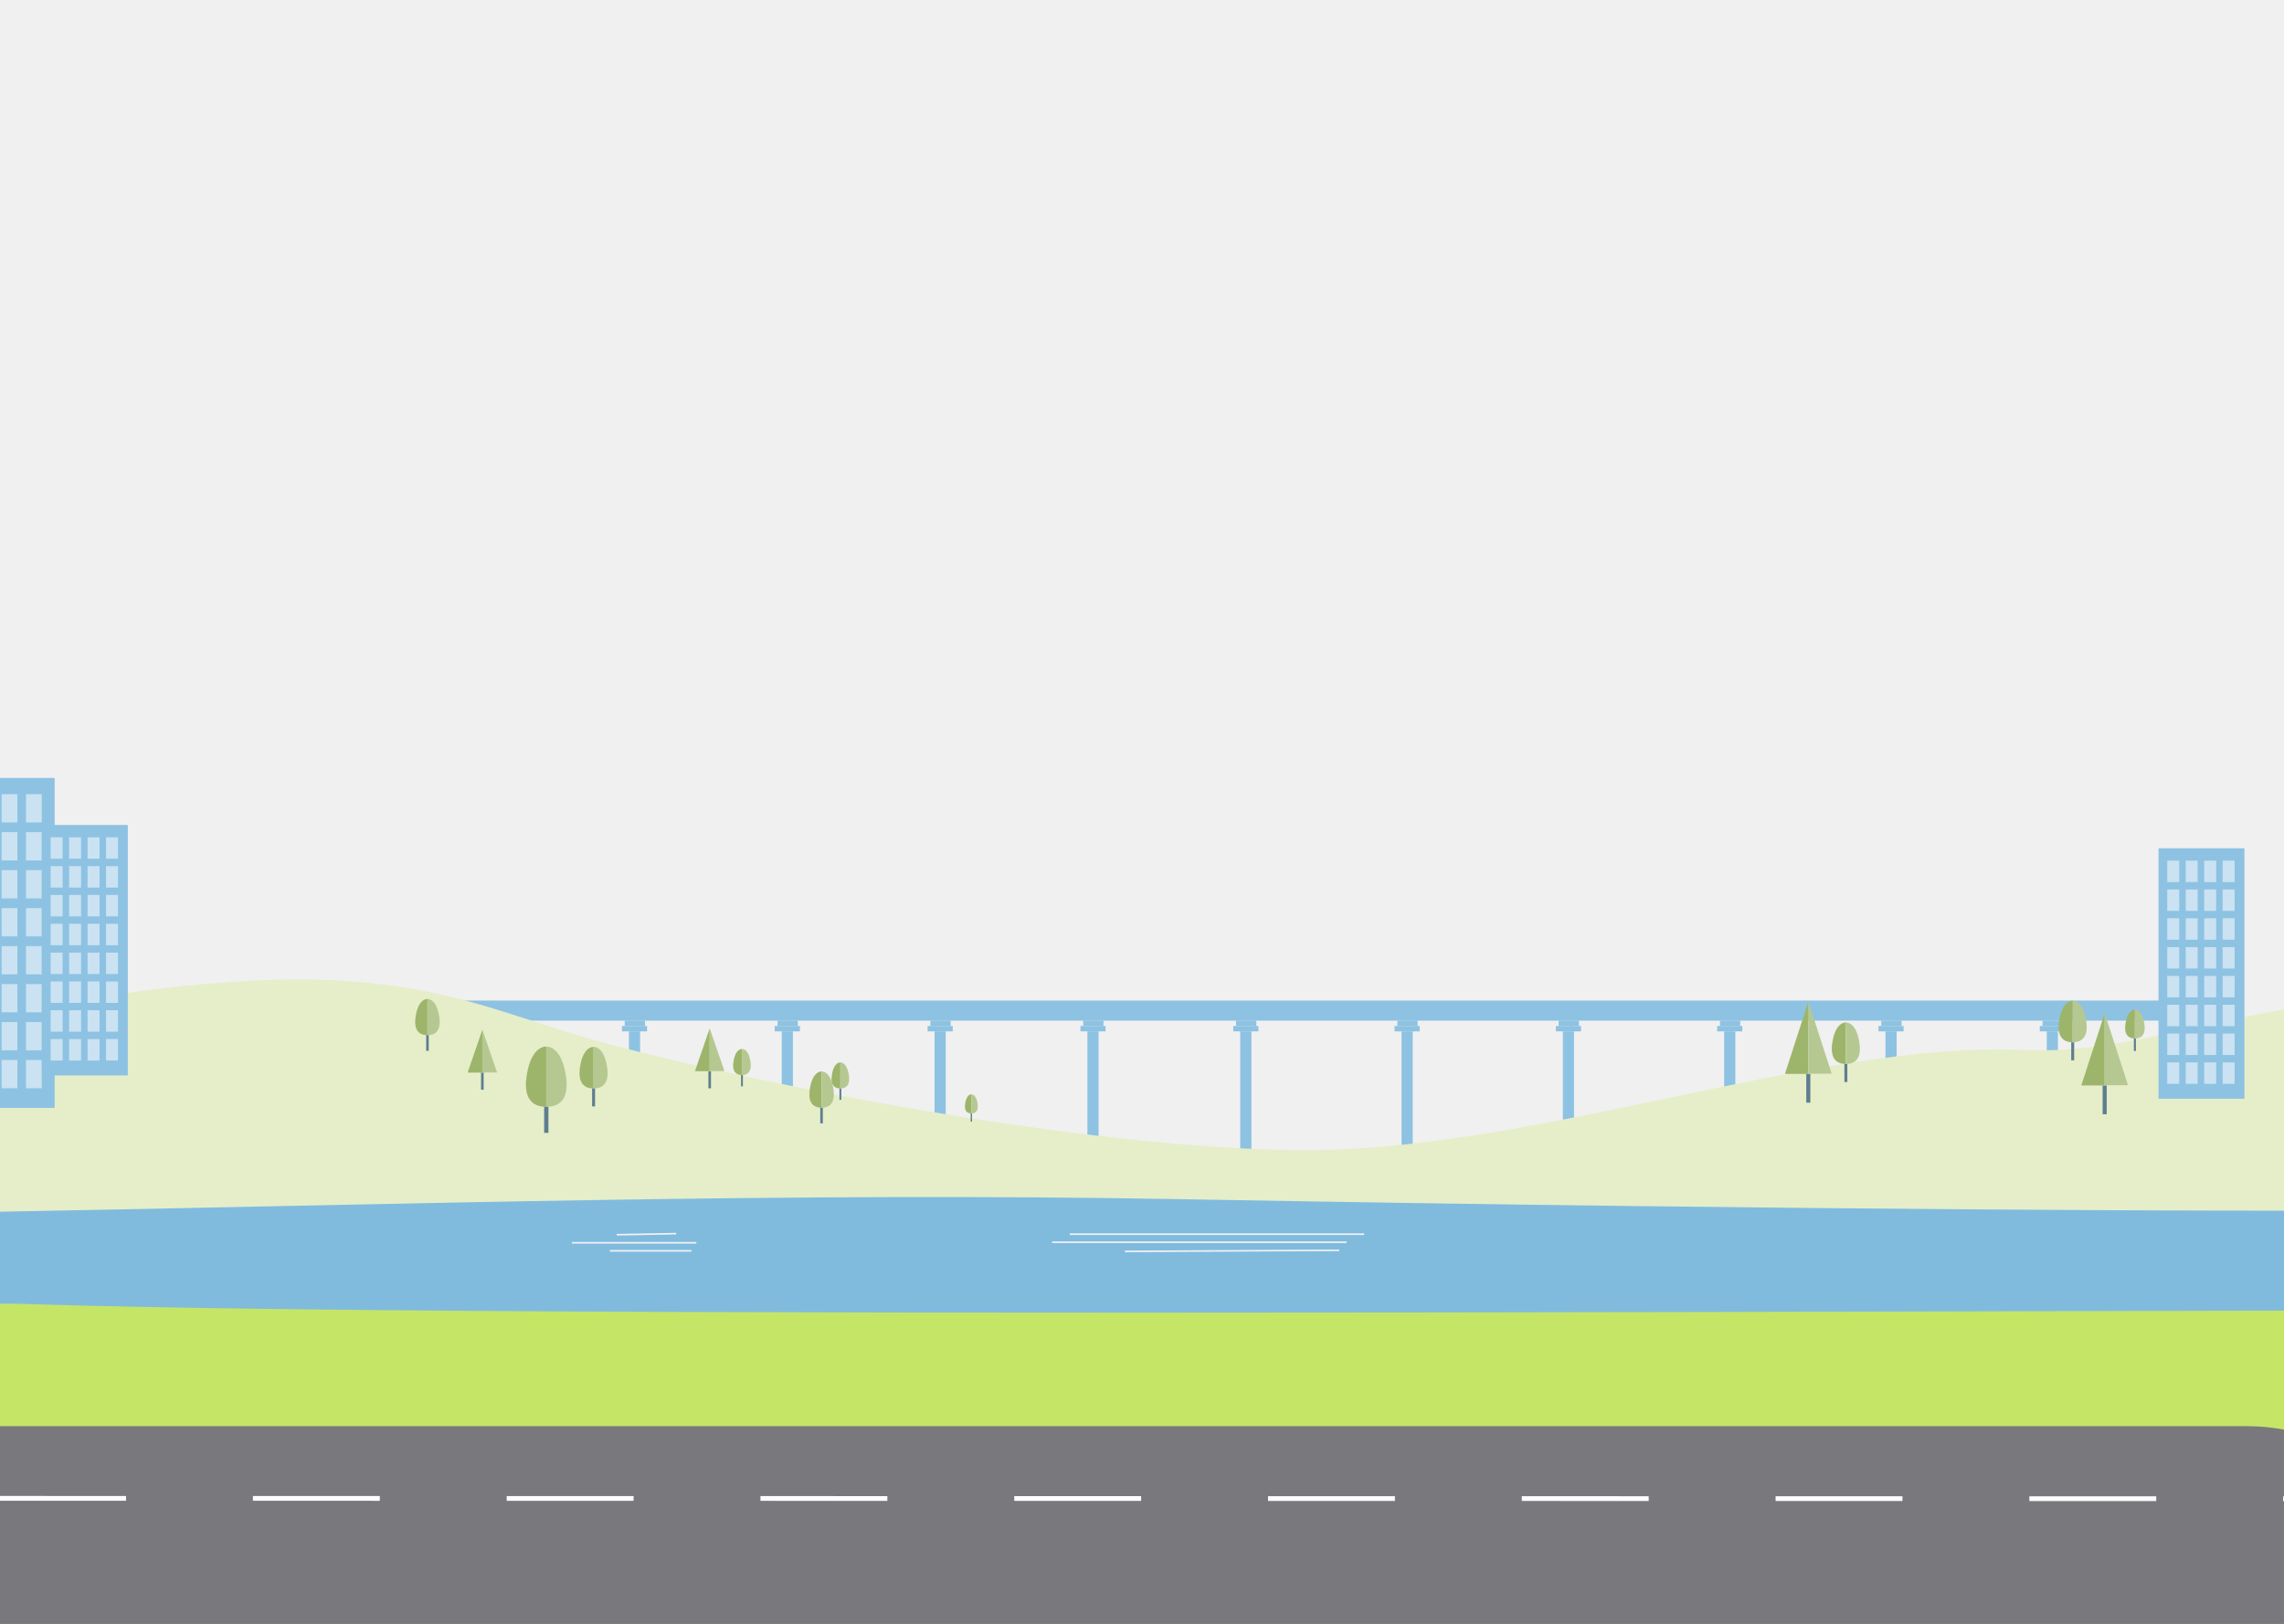
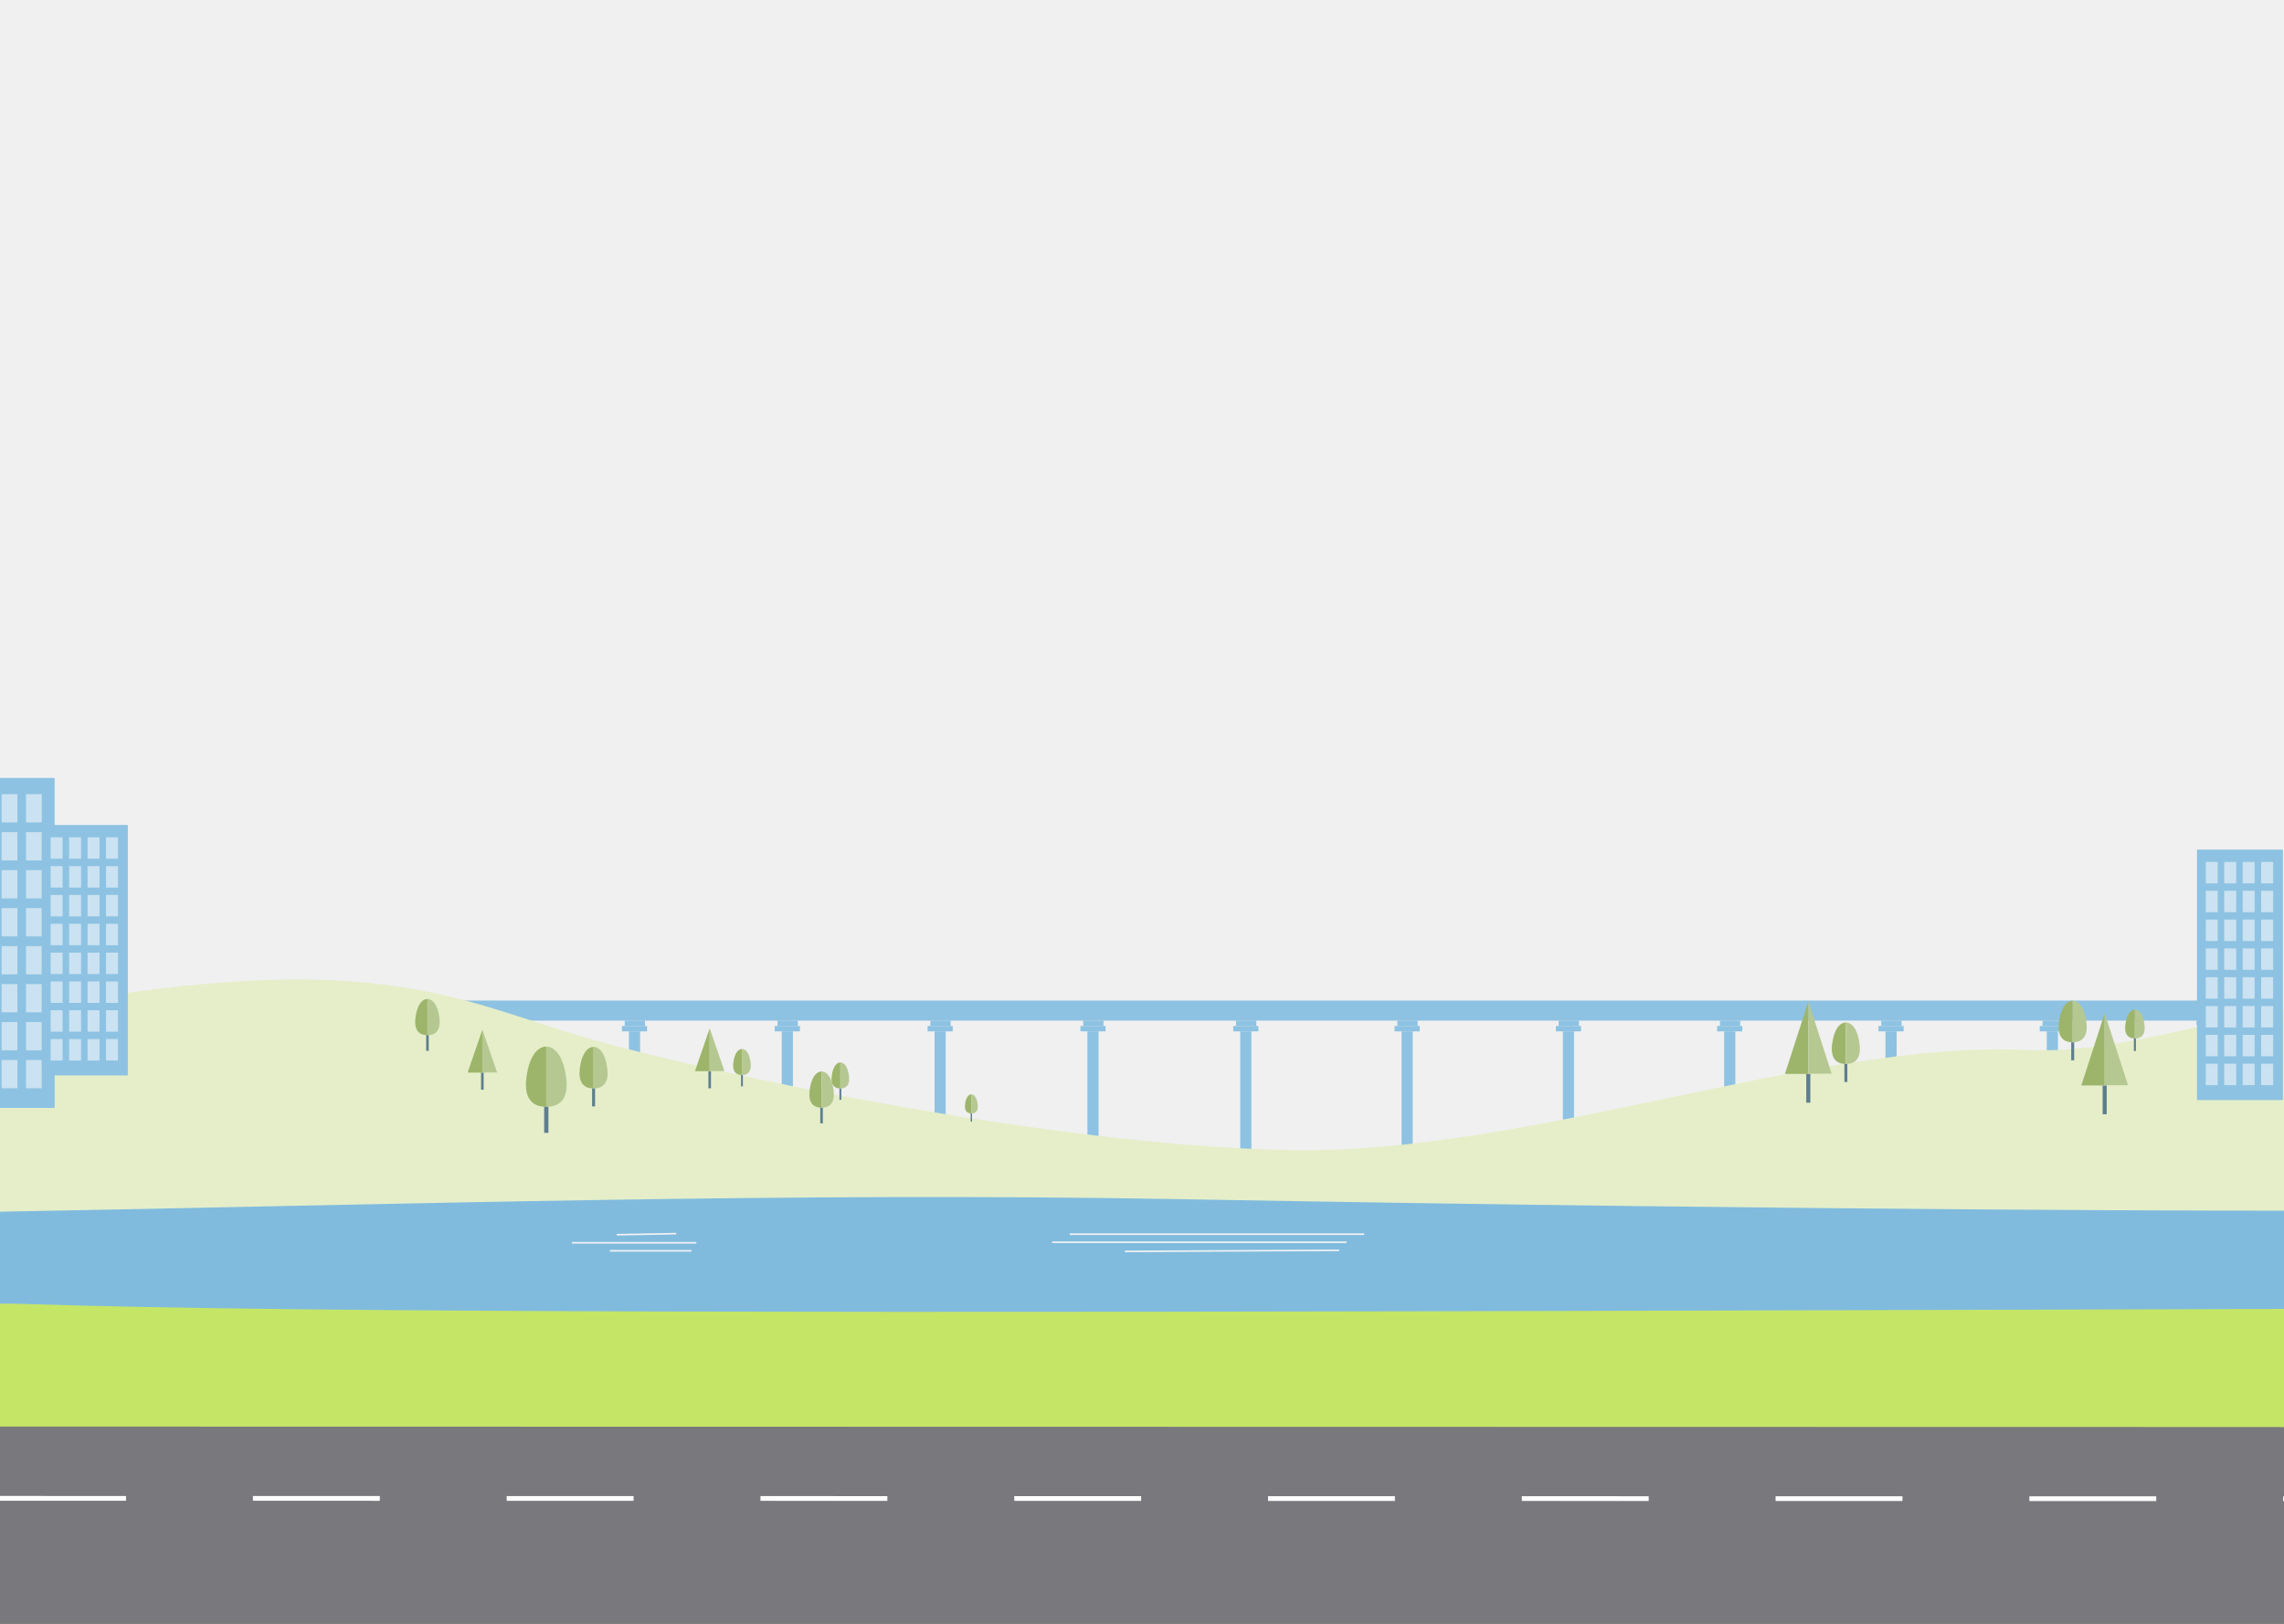
- <svg xmlns="http://www.w3.org/2000/svg" viewBox="0 0 1440 1024">
+ <svg xmlns="http://www.w3.org/2000/svg" viewBox="0 0 1440 1024" version="1.1" id="svg187">
+   <defs id="defs191" />
  <g id="Pont">
    <g id="train">
      <g id="train-2">
        <rect id="rect4" x="58.82" y="611.09" width="7.39" height="4.14" rx="0.91" style="fill:#8fc3e2" />
        <rect id="rect6" x="68.42" y="611.09" width="7.39" height="4.14" rx="0.91" style="fill:#8fc3e2" />
      </g>
-       <rect id="rect9" x="-514.11" y="630.97" width="677.91" height="12.65" style="fill:#8dc2e2" />
+       <rect id="rect9" x="1423.8" y="542.335" width="677.91" height="12.65" style="fill:#8dc2e2" transform="rotate(3.722092)" />
      <rect id="rect11" x="10.2" y="643.62" width="12.79" height="3.39" style="fill:#8dc2e2" />
      <rect id="rect13" x="8.46" y="647.02" width="15.84" height="3.39" style="fill:#8dc2e2" />
      <rect id="rect15" x="12.86" y="650.42" width="7.03" height="27.89" style="fill:#8dc2e2" />
      <rect id="rect17" x="140.96" y="643.62" width="12.79" height="3.39" style="fill:#8dc2e2" />
      <rect id="rect19" x="254.98" y="630.97" width="1150.11" height="12.65" style="fill:#8dc2e2" />
      <rect id="rect21" x="779.29" y="643.62" width="12.79" height="3.39" style="fill:#8dc2e2" />
      <rect id="rect23" x="777.54" y="647.02" width="15.84" height="3.39" style="fill:#8dc2e2" />
      <rect id="rect25" x="781.95" y="650.42" width="7.03" height="78.77" style="fill:#8dc2e2" />
      <rect id="rect27" x="682.93" y="643.62" width="12.79" height="3.39" style="fill:#8dc2e2" />
      <rect id="rect29" x="681.19" y="647.02" width="15.84" height="3.39" style="fill:#8dc2e2" />
      <rect id="rect31" x="685.59" y="650.42" width="7.03" height="78.77" style="fill:#8dc2e2" />
      <rect id="rect33" x="586.58" y="643.62" width="12.79" height="3.39" style="fill:#8dc2e2" />
      <rect id="rect35" x="584.83" y="647.02" width="15.84" height="3.39" style="fill:#8dc2e2" />
      <rect id="rect37" x="589.23" y="650.42" width="7.03" height="55.47" style="fill:#8dc2e2" />
      <rect id="rect39" x="490.22" y="643.62" width="12.79" height="3.39" style="fill:#8dc2e2" />
      <rect id="rect41" x="488.47" y="647.02" width="15.84" height="3.39" style="fill:#8dc2e2" />
      <rect id="rect43" x="492.88" y="650.42" width="7.03" height="35.32" style="fill:#8dc2e2" />
      <rect id="rect45" x="393.86" y="643.62" width="12.79" height="3.39" style="fill:#8dc2e2" />
      <rect id="rect47" x="392.11" y="647.02" width="15.84" height="3.39" style="fill:#8dc2e2" />
      <rect id="rect49" x="396.52" y="650.42" width="7.03" height="27.89" style="fill:#8dc2e2" />
      <rect id="rect51" x="880.99" y="643.62" width="12.79" height="3.39" style="fill:#8dc2e2" />
      <rect id="rect53" x="879.24" y="647.02" width="15.84" height="3.39" style="fill:#8dc2e2" />
      <rect id="rect55" x="883.65" y="650.42" width="7.03" height="78.77" style="fill:#8dc2e2" />
      <rect id="rect57" x="982.69" y="643.62" width="12.79" height="3.39" style="fill:#8dc2e2" />
      <rect id="rect59" x="980.94" y="647.02" width="15.84" height="3.39" style="fill:#8dc2e2" />
      <rect id="rect61" x="985.34" y="650.42" width="7.03" height="78.77" style="fill:#8dc2e2" />
      <rect id="rect63" x="1084.38" y="643.62" width="12.79" height="3.39" style="fill:#8dc2e2" />
      <rect id="rect65" x="1082.63" y="647.02" width="15.84" height="3.39" style="fill:#8dc2e2" />
      <rect id="rect67" x="1087.04" y="650.42" width="7.03" height="78.77" style="fill:#8dc2e2" />
      <rect id="rect69" x="1186.08" y="643.62" width="12.79" height="3.39" style="fill:#8dc2e2" />
      <rect id="rect71" x="1184.33" y="647.02" width="15.84" height="3.39" style="fill:#8dc2e2" />
      <rect id="rect73" x="1188.74" y="650.42" width="7.03" height="78.77" style="fill:#8dc2e2" />
      <rect id="rect75" x="1287.77" y="643.62" width="12.79" height="3.39" style="fill:#8dc2e2" />
      <rect id="rect77" x="1286.03" y="647.02" width="15.84" height="3.39" style="fill:#8dc2e2" />
      <rect id="rect79" x="1290.43" y="650.42" width="7.03" height="78.77" style="fill:#8dc2e2" />
    </g>
  </g>
  <g id="prairire_au_loin" data-name="prairire au loin">
    <path id="path82" d="M-697.4,761.69c5.06-3.41,10-7,14.92-10.54,26.18-19.19,114.11-77.14,244-95.77C-282,632.92-168.7,673-.16,639.85,236,593.37,286,630.7,372.82,655.38c75.59,21.49,289.75,67,440.43,69.9s330.32-69.31,463.61-63.13,256.63-118,468.78,95.24c0,0,26.7,122-329.7,115.88C1062.5,867.16-947.27,930.41-697.4,761.69Z" style="fill:#e5eec9" />
  </g>
  <g id="Arbres">
    <rect id="rect53-4" x="-36.9" y="490.59" width="71.36" height="208.08" style="fill:#8dc2e2" />
    <rect id="fenetre-38-8" x="1.02" y="500.82" width="9.97" height="17.83" style="fill:#cae2f1" />
    <rect id="fenetre-39-9" x="16.36" y="500.82" width="9.97" height="17.83" style="fill:#cae2f1" />
    <rect id="fenetre-42-2" x="1.02" y="524.78" width="9.97" height="17.83" style="fill:#cae2f1" />
    <rect id="fenetre-43-7" x="16.36" y="524.78" width="9.97" height="17.83" style="fill:#cae2f1" />
    <rect id="fenetre-46-5" x="1.02" y="548.72" width="9.97" height="17.83" style="fill:#cae2f1" />
    <rect id="fenetre-47-7" x="16.36" y="548.72" width="9.97" height="17.83" style="fill:#cae2f1" />
    <rect id="fenetre-50-8" x="1.02" y="572.67" width="9.97" height="17.83" style="fill:#cae2f1" />
    <rect id="fenetre-51-7" x="16.36" y="572.67" width="9.97" height="17.83" style="fill:#cae2f1" />
    <rect id="fenetre-54-3" x="1.02" y="596.62" width="9.97" height="17.83" style="fill:#cae2f1" />
    <rect id="fenetre-55-9" x="16.36" y="596.62" width="9.97" height="17.83" style="fill:#cae2f1" />
    <rect id="fenetre-58-2" x="1.02" y="620.57" width="9.97" height="17.83" style="fill:#cae2f1" />
    <rect id="fenetre-59-7" x="16.36" y="620.57" width="9.97" height="17.83" style="fill:#cae2f1" />
    <rect id="fenetre-62-8" x="1.02" y="644.51" width="9.97" height="17.83" style="fill:#cae2f1" />
    <rect id="fenetre-63-0" x="16.36" y="644.51" width="9.97" height="17.83" style="fill:#cae2f1" />
    <rect id="fenetre-66-9" x="1.02" y="668.46" width="9.97" height="17.83" style="fill:#cae2f1" />
    <rect id="fenetre-67" x="16.36" y="668.46" width="9.97" height="17.83" style="fill:#cae2f1" />
-     <rect id="rect173" x="1360.88" y="534.96" width="54.17" height="157.94" style="fill:#8dc2e2" />
-     <rect id="fenetre" x="1366.4" y="542.73" width="7.56" height="13.53" style="fill:#cae2f1" />
-     <rect id="fenetre-2" x="1378.03" y="542.73" width="7.56" height="13.53" style="fill:#cae2f1" />
-     <rect id="fenetre-3" x="1389.67" y="542.73" width="7.56" height="13.53" style="fill:#cae2f1" />
-     <rect id="fenetre-4" x="1401.31" y="542.73" width="7.56" height="13.53" style="fill:#cae2f1" />
-     <rect id="fenetre-5" x="1366.4" y="560.91" width="7.56" height="13.53" style="fill:#cae2f1" />
-     <rect id="fenetre-6" x="1378.03" y="560.91" width="7.56" height="13.53" style="fill:#cae2f1" />
-     <rect id="fenetre-7" x="1389.67" y="560.91" width="7.56" height="13.53" style="fill:#cae2f1" />
-     <rect id="fenetre-8" x="1401.31" y="560.91" width="7.56" height="13.53" style="fill:#cae2f1" />
-     <rect id="fenetre-9" x="1366.4" y="579.08" width="7.56" height="13.53" style="fill:#cae2f1" />
-     <rect id="fenetre-10" x="1378.03" y="579.08" width="7.56" height="13.53" style="fill:#cae2f1" />
-     <rect id="fenetre-11" x="1389.67" y="579.08" width="7.56" height="13.53" style="fill:#cae2f1" />
-     <rect id="fenetre-12" x="1401.31" y="579.08" width="7.56" height="13.53" style="fill:#cae2f1" />
-     <rect id="fenetre-13" x="1366.4" y="597.26" width="7.56" height="13.53" style="fill:#cae2f1" />
-     <rect id="fenetre-14" x="1378.03" y="597.26" width="7.56" height="13.53" style="fill:#cae2f1" />
-     <rect id="fenetre-15" x="1389.67" y="597.26" width="7.56" height="13.53" style="fill:#cae2f1" />
-     <rect id="fenetre-16" x="1401.31" y="597.26" width="7.56" height="13.53" style="fill:#cae2f1" />
-     <rect id="fenetre-17" x="1366.4" y="615.44" width="7.56" height="13.53" style="fill:#cae2f1" />
-     <rect id="fenetre-18" x="1378.03" y="615.44" width="7.56" height="13.53" style="fill:#cae2f1" />
-     <rect id="fenetre-19" x="1389.67" y="615.44" width="7.56" height="13.53" style="fill:#cae2f1" />
-     <rect id="fenetre-20" x="1401.31" y="615.44" width="7.56" height="13.53" style="fill:#cae2f1" />
-     <rect id="fenetre-21" x="1366.4" y="633.62" width="7.56" height="13.53" style="fill:#cae2f1" />
-     <rect id="fenetre-22" x="1378.03" y="633.62" width="7.56" height="13.53" style="fill:#cae2f1" />
-     <rect id="fenetre-23" x="1389.67" y="633.62" width="7.56" height="13.53" style="fill:#cae2f1" />
-     <rect id="fenetre-24" x="1401.31" y="633.62" width="7.56" height="13.53" style="fill:#cae2f1" />
-     <rect id="fenetre-25" x="1366.4" y="651.79" width="7.56" height="13.53" style="fill:#cae2f1" />
-     <rect id="fenetre-26" x="1378.03" y="651.79" width="7.56" height="13.53" style="fill:#cae2f1" />
-     <rect id="fenetre-27" x="1389.67" y="651.79" width="7.56" height="13.53" style="fill:#cae2f1" />
-     <rect id="fenetre-28" x="1401.31" y="651.79" width="7.56" height="13.53" style="fill:#cae2f1" />
-     <rect id="fenetre-29" x="1366.4" y="669.97" width="7.56" height="13.53" style="fill:#cae2f1" />
-     <rect id="fenetre-30" x="1378.03" y="669.97" width="7.56" height="13.53" style="fill:#cae2f1" />
-     <rect id="fenetre-31" x="1389.67" y="669.97" width="7.56" height="13.53" style="fill:#cae2f1" />
-     <rect id="fenetre-32" x="1401.31" y="669.97" width="7.56" height="13.53" style="fill:#cae2f1" />
+     <rect id="rect173" x="1385.151" y="535.774" width="54.17" height="157.94" style="fill:#8dc2e2" />
+     <g id="g1032" transform="translate(24.27119,0.8135593)">
+       <rect style="fill:#cae2f1" height="13.53" width="7.56" y="542.73" x="1366.4" id="fenetre" />
+       <rect style="fill:#cae2f1" height="13.53" width="7.56" y="542.73" x="1378.03" id="fenetre-2" />
+       <rect style="fill:#cae2f1" height="13.53" width="7.56" y="542.73" x="1389.67" id="fenetre-3" />
+       <rect style="fill:#cae2f1" height="13.53" width="7.56" y="542.73" x="1401.31" id="fenetre-4" />
+       <rect style="fill:#cae2f1" height="13.53" width="7.56" y="560.91" x="1366.4" id="fenetre-5" />
+       <rect style="fill:#cae2f1" height="13.53" width="7.56" y="560.91" x="1378.03" id="fenetre-6" />
+       <rect style="fill:#cae2f1" height="13.53" width="7.56" y="560.91" x="1389.67" id="fenetre-7" />
+       <rect style="fill:#cae2f1" height="13.53" width="7.56" y="560.91" x="1401.31" id="fenetre-8" />
+       <rect style="fill:#cae2f1" height="13.53" width="7.56" y="579.08" x="1366.4" id="fenetre-9" />
+       <rect style="fill:#cae2f1" height="13.53" width="7.56" y="579.08" x="1378.03" id="fenetre-10" />
+       <rect style="fill:#cae2f1" height="13.53" width="7.56" y="579.08" x="1389.67" id="fenetre-11" />
+       <rect style="fill:#cae2f1" height="13.53" width="7.56" y="579.08" x="1401.31" id="fenetre-12" />
+       <rect style="fill:#cae2f1" height="13.53" width="7.56" y="597.26" x="1366.4" id="fenetre-13" />
+       <rect style="fill:#cae2f1" height="13.53" width="7.56" y="597.26" x="1378.03" id="fenetre-14" />
+       <rect style="fill:#cae2f1" height="13.53" width="7.56" y="597.26" x="1389.67" id="fenetre-15" />
+       <rect style="fill:#cae2f1" height="13.53" width="7.56" y="597.26" x="1401.31" id="fenetre-16" />
+       <rect style="fill:#cae2f1" height="13.53" width="7.56" y="615.44" x="1366.4" id="fenetre-17" />
+       <rect style="fill:#cae2f1" height="13.53" width="7.56" y="615.44" x="1378.03" id="fenetre-18" />
+       <rect style="fill:#cae2f1" height="13.53" width="7.56" y="615.44" x="1389.67" id="fenetre-19" />
+       <rect style="fill:#cae2f1" height="13.53" width="7.56" y="615.44" x="1401.31" id="fenetre-20" />
+       <rect style="fill:#cae2f1" height="13.53" width="7.56" y="633.62" x="1366.4" id="fenetre-21" />
+       <rect style="fill:#cae2f1" height="13.53" width="7.56" y="633.62" x="1378.03" id="fenetre-22" />
+       <rect style="fill:#cae2f1" height="13.53" width="7.56" y="633.62" x="1389.67" id="fenetre-23" />
+       <rect style="fill:#cae2f1" height="13.53" width="7.56" y="633.62" x="1401.31" id="fenetre-24" />
+       <rect style="fill:#cae2f1" height="13.53" width="7.56" y="651.79" x="1366.4" id="fenetre-25" />
+       <rect style="fill:#cae2f1" height="13.53" width="7.56" y="651.79" x="1378.03" id="fenetre-26" />
+       <rect style="fill:#cae2f1" height="13.53" width="7.56" y="651.79" x="1389.67" id="fenetre-27" />
+       <rect style="fill:#cae2f1" height="13.53" width="7.56" y="651.79" x="1401.31" id="fenetre-28" />
+       <rect style="fill:#cae2f1" height="13.53" width="7.56" y="669.97" x="1366.4" id="fenetre-29" />
+       <rect style="fill:#cae2f1" height="13.53" width="7.56" y="669.97" x="1378.03" id="fenetre-30" />
+       <rect style="fill:#cae2f1" height="13.53" width="7.56" y="669.97" x="1389.67" id="fenetre-31" />
+       <rect style="fill:#cae2f1" height="13.53" width="7.56" y="669.97" x="1401.31" id="fenetre-32" />
+     </g>
    <path id="path95" d="M269.49,630s-5.52-.67-7.39,10.71c-1.69,10.29,3.39,12.12,7.39,12.12Z" style="fill:#9db56b" />
    <path id="path97" d="M269.49,630s5.52-.67,7.39,10.71c1.69,10.29-3.39,12.12-7.39,12.12Z" style="fill:#b6c891" />
    <rect id="rect99" x="268.69" y="652.79" width="1.62" height="9.89" style="fill:#5e7e8f" />
    <path id="path101" d="M518,675.7s-5.52-.67-7.39,10.72c-1.69,10.29,3.39,12.11,7.39,12.11Z" style="fill:#9db56b" />
    <path id="path103" d="M518,675.7s5.53-.67,7.39,10.72C527,696.71,522,698.53,518,698.53Z" style="fill:#b6c891" />
    <rect id="rect105" x="517.15" y="698.53" width="1.62" height="9.89" style="fill:#5e7e8f" />
    <path id="path107" d="M467.78,661.53s-4-.48-5.31,7.7c-1.22,7.4,2.44,8.72,5.31,8.72Z" style="fill:#9db56b" />
    <path id="path109" d="M467.78,661.53s4-.48,5.32,7.7c1.21,7.4-2.44,8.72-5.32,8.72Z" style="fill:#b6c891" />
    <rect id="rect111" x="467.21" y="677.95" width="1.17" height="7.11" style="fill:#5e7e8f" />
    <path id="path113" d="M529.83,670s-4-.48-5.32,7.7c-1.21,7.4,2.44,8.71,5.32,8.71Z" style="fill:#9db56b" />
    <path id="path115" d="M529.83,670s4-.48,5.31,7.7c1.22,7.4-2.44,8.71-5.31,8.71Z" style="fill:#b6c891" />
    <rect id="rect117" x="529.25" y="686.45" width="1.17" height="7.11" style="fill:#5e7e8f" />
    <path id="path119" d="M612.41,690.1s-2.9-.35-3.89,5.65c-.89,5.42,1.79,6.38,3.89,6.38Z" style="fill:#9db56b" />
    <path id="path121" d="M612.41,690.1s2.91-.35,3.9,5.65c.89,5.42-1.79,6.38-3.9,6.38Z" style="fill:#b6c891" />
    <rect id="rect123" x="611.99" y="702.14" width="0.85" height="5.21" style="fill:#5e7e8f" />
    <path id="path125" d="M344.41,660s-9.19-1.11-12.29,17.82c-2.81,17.12,5.64,20.16,12.29,20.16Z" style="fill:#9db56b" />
    <path id="path127" d="M344.41,660s9.19-1.11,12.3,17.82c2.81,17.12-5.65,20.16-12.3,20.16Z" style="fill:#b6c891" />
    <rect id="rect129" x="343.08" y="697.96" width="2.7" height="16.45" style="fill:#5e7e8f" />
    <path id="path131" d="M374.22,660.2s-6.33-.76-8.48,12.29c-1.93,11.8,3.9,13.9,8.48,13.9Z" style="fill:#9db56b" />
    <path id="path133" d="M374.22,660.2s6.34-.76,8.48,12.29c1.94,11.8-3.89,13.9-8.48,13.9Z" style="fill:#b6c891" />
    <rect id="rect135" x="373.31" y="686.39" width="1.86" height="11.34" style="fill:#5e7e8f" />
    <path id="path137" d="M1163.75,644.81s-6.33-.77-8.47,12.28c-1.94,11.8,3.89,13.9,8.47,13.9Z" style="fill:#9db56b" />
    <path id="path139" d="M1163.75,644.81s6.34-.77,8.48,12.28c1.94,11.8-3.89,13.9-8.48,13.9Z" style="fill:#b6c891" />
    <rect id="rect141" x="1162.84" y="670.99" width="1.86" height="11.34" style="fill:#5e7e8f" />
    <path id="path143" d="M1306.77,631.1s-6.34-.77-8.48,12.29c-1.94,11.8,3.89,13.89,8.48,13.89Z" style="fill:#9db56b" />
    <path id="path145" d="M1306.77,631.1s6.33-.77,8.47,12.29c1.94,11.8-3.89,13.89-8.47,13.89Z" style="fill:#b6c891" />
    <rect id="rect147" x="1305.85" y="657.31" width="1.86" height="11.34" style="fill:#5e7e8f" />
    <path id="path149" d="M1346,636.67s-4.4-.53-5.89,8.55c-1.35,8.2,2.7,9.66,5.89,9.66Z" style="fill:#9db56b" />
    <path id="path151" d="M1346,636.67s4.4-.53,5.89,8.55c1.35,8.2-2.7,9.66-5.89,9.66Z" style="fill:#b6c891" />
    <rect id="rect153" x="1345.35" y="654.88" width="1.29" height="7.88" style="fill:#5e7e8f" />
    <rect id="rect161" x="1138.81" y="677.21" width="2.57" height="18.15" style="fill:#5e7e8f" />
    <polygon id="polygon163" points="1125.36 677.21 1140.1 631.71 1140.1 677.21 1125.36 677.21" style="fill:#9db56b" />
    <polyline id="polyline165" points="1154.83 677.07 1140.1 631.57 1140.1 677.07" style="fill:#b6c891" />
    <rect id="rect167" x="1325.65" y="684.52" width="2.57" height="18.15" style="fill:#5e7e8f" />
    <polygon id="polygon169" points="1312.2 684.52 1326.94 639.02 1326.94 684.52 1312.2 684.52" style="fill:#9db56b" />
    <polyline id="polyline171" points="1341.68 684.38 1326.94 638.88 1326.94 684.38" style="fill:#b6c891" />
    <rect id="rect207" x="303.3" y="676.41" width="1.63" height="10.78" style="fill:#5e7e8f" />
    <polygon id="polygon209" points="294.8 676.41 304.11 649.39 304.11 676.41 294.8 676.41" style="fill:#9db56b" />
    <polyline id="polyline211" points="313.42 676.32 304.11 649.31 304.11 676.32" style="fill:#b6c891" />
    <rect id="rect213" x="446.63" y="675.54" width="1.63" height="10.78" style="fill:#5e7e8f" />
    <polygon id="polygon215" points="438.13 675.54 447.44 648.53 447.44 675.54 438.13 675.54" style="fill:#9db56b" />
    <polyline id="polyline217" points="456.75 675.46 447.44 648.45 447.44 675.46" style="fill:#b6c891" />
    <rect id="rect219" x="26.41" y="520.25" width="54.17" height="157.94" style="fill:#8dc2e2" />
    <rect id="fenetre-33" x="31.92" y="528.02" width="7.56" height="13.53" style="fill:#cae2f1" />
    <rect id="fenetre-34" x="43.56" y="528.02" width="7.56" height="13.53" style="fill:#cae2f1" />
    <rect id="fenetre-35" x="55.2" y="528.02" width="7.56" height="13.53" style="fill:#cae2f1" />
    <rect id="fenetre-36" x="66.84" y="528.02" width="7.56" height="13.53" style="fill:#cae2f1" />
    <rect id="fenetre-37" x="31.92" y="546.2" width="7.56" height="13.53" style="fill:#cae2f1" />
    <rect id="fenetre-38" x="43.56" y="546.2" width="7.56" height="13.53" style="fill:#cae2f1" />
    <rect id="fenetre-39" x="55.2" y="546.2" width="7.56" height="13.53" style="fill:#cae2f1" />
    <rect id="fenetre-40" x="66.84" y="546.2" width="7.56" height="13.53" style="fill:#cae2f1" />
    <rect id="fenetre-41" x="31.92" y="564.38" width="7.56" height="13.53" style="fill:#cae2f1" />
    <rect id="fenetre-42" x="43.56" y="564.38" width="7.56" height="13.53" style="fill:#cae2f1" />
    <rect id="fenetre-43" x="55.2" y="564.38" width="7.56" height="13.53" style="fill:#cae2f1" />
    <rect id="fenetre-44" x="66.84" y="564.38" width="7.56" height="13.53" style="fill:#cae2f1" />
    <rect id="fenetre-45" x="31.92" y="582.55" width="7.56" height="13.53" style="fill:#cae2f1" />
    <rect id="fenetre-46" x="43.56" y="582.55" width="7.56" height="13.53" style="fill:#cae2f1" />
    <rect id="fenetre-47" x="55.2" y="582.55" width="7.56" height="13.53" style="fill:#cae2f1" />
    <rect id="fenetre-48" x="66.84" y="582.55" width="7.56" height="13.53" style="fill:#cae2f1" />
    <rect id="fenetre-49" x="31.92" y="600.73" width="7.56" height="13.53" style="fill:#cae2f1" />
    <rect id="fenetre-50" x="43.56" y="600.73" width="7.56" height="13.53" style="fill:#cae2f1" />
    <rect id="fenetre-51" x="55.2" y="600.73" width="7.56" height="13.53" style="fill:#cae2f1" />
    <rect id="fenetre-52" x="66.84" y="600.73" width="7.56" height="13.53" style="fill:#cae2f1" />
    <rect id="fenetre-53" x="31.92" y="618.91" width="7.56" height="13.53" style="fill:#cae2f1" />
    <rect id="fenetre-54" x="43.56" y="618.91" width="7.56" height="13.53" style="fill:#cae2f1" />
    <rect id="fenetre-55" x="55.2" y="618.91" width="7.56" height="13.53" style="fill:#cae2f1" />
    <rect id="fenetre-56" x="66.84" y="618.91" width="7.56" height="13.53" style="fill:#cae2f1" />
    <rect id="fenetre-57" x="31.92" y="637.09" width="7.56" height="13.53" style="fill:#cae2f1" />
    <rect id="fenetre-58" x="43.56" y="637.09" width="7.56" height="13.53" style="fill:#cae2f1" />
    <rect id="fenetre-59" x="55.2" y="637.09" width="7.56" height="13.53" style="fill:#cae2f1" />
    <rect id="fenetre-60" x="66.84" y="637.09" width="7.56" height="13.53" style="fill:#cae2f1" />
    <rect id="fenetre-61" x="31.92" y="655.26" width="7.56" height="13.53" style="fill:#cae2f1" />
    <rect id="fenetre-62" x="43.56" y="655.26" width="7.56" height="13.53" style="fill:#cae2f1" />
    <rect id="fenetre-63" x="55.2" y="655.26" width="7.56" height="13.53" style="fill:#cae2f1" />
    <rect id="fenetre-64" x="66.84" y="655.26" width="7.56" height="13.53" style="fill:#cae2f1" />
  </g>
  <g id="Eau">
    <path id="path84" d="M4319.6,762.82l748,17.95A950.79,950.79,0,0,1,5184.05,789l587.75,77.8c-203.55,5.33-586,69.43-1050.5,69.51-1537.52.28-4060-83.28-4698.65-80.87-831.57,3.15-1488.29-52.62-1488.29-52.62s313.32-40.58,861.61-36.19c225.85,1.81,420.55.82,603.86-2.49,261.72-4.73,497.53-12.38,744.74-7.91,420.36,7.6,696.94,7.25,696.94,7.25l294-35.39a730.66,730.66,0,0,1,133-3.8l535.63,35.55q15.21,1,30.45,1.21l445,1.82h1440" style="fill:#80bbde" />
    <g id="bateau">
      <line id="line264" x1="663.36" y1="783.39" x2="848.98" y2="783.39" style="fill:none;stroke:#f2f2f2;stroke-miterlimit:10" />
      <line id="line266" x1="674.45" y1="778.31" x2="860.08" y2="778.31" style="fill:none;stroke:#f2f2f2;stroke-miterlimit:10" />
      <line id="line268" x1="709.24" y1="789.15" x2="844.34" y2="788.46" style="fill:none;stroke:#f2f2f2;stroke-miterlimit:10" />
      <line id="line270" x1="439.04" y1="783.72" x2="360.53" y2="783.72" style="fill:none;stroke:#f2f2f2;stroke-miterlimit:10" />
      <line id="line272" x1="435.96" y1="788.8" x2="384.47" y2="788.8" style="fill:none;stroke:#f2f2f2;stroke-miterlimit:10" />
      <line id="line274" x1="426.31" y1="777.96" x2="388.83" y2="778.65" style="fill:none;stroke:#f2f2f2;stroke-miterlimit:10" />
    </g>
  </g>
  <g id="Herbe">
-     <path id="path88" d="M4319.6,824.1c-318.24,3.16-845,.08-1438.91,0-1344.39-.2-2517.52,9.52-2865-1.8q-15.21-.49-30.42.37c-187.31,10.81-1214.17,13.58-1513.44,33-307.82,20-507.89-13.37-754.19-20.24s-514.36,41.78-760.61,43.22-593.77-16.38-1086.28-23-946.53-20.19-946.53-20.19c-364.78,0-566.79,107-686.82,117.33V1025L7201,1026V868.29c-1.09.11-1428.14-1.64-1429.23-1.54-100.1,9.72-1324.37-42.65-1452.19-42.65" style="fill:#c5e567" />
+     <path id="path88" d="m 4319.6,824.1 c -318.24,3.16 -845,0.08 -1438.91,0 -1340.065,-2.843 -2516.512,9.804 -2865,-1.8 -10.14,-0.327 -20.28,-0.203 -30.42,0.37 -187.31,10.81 -1214.17,13.58 -1513.44,33 -307.82,20 -507.89,-13.37 -754.19,-20.24 -246.3,-6.87 -514.36,41.78 -760.61,43.22 -246.25,1.44 -593.77,-16.38 -1086.28,-23 -492.51,-6.62 -946.53,-20.19 -946.53,-20.19 -364.78,0 -566.79,107 -686.82,117.33 V 1025 L 7201,1026 V 868.29 c -1.09,0.11 -1428.14,-1.64 -1429.23,-1.54 -100.1,9.72 -1324.37,-42.65 -1452.19,-42.65" style="fill:#c5e567" />
  </g>
  <g id="Route">
-     <path id="path280" d="M1542.18,1024.1l-3100.32,0h0c0-68.88,56.24-124.72,125.66-124.74h2849c69.42,0,125.67,55.87,125.65,124.75Z" style="fill:#79787d" />
+     <path id="path280" d="m 1542.18,1024.1 h -3100.32 v 0 c 0,-68.88 56.24,-124.72 125.66,-124.74 l 2869.068,0.542 c 69.42,0.013 105.602,55.328 105.582,124.208 z" style="fill:#79787d" />
    <path id="path282" d="M-1440.54,945.11c66.55-.58,2880,0,2880,0s59,.42,61.31,78.89" style="fill:none;stroke:#fff;stroke-miterlimit:5;stroke-width:3px;stroke-dasharray:80" />
  </g>
</svg>
